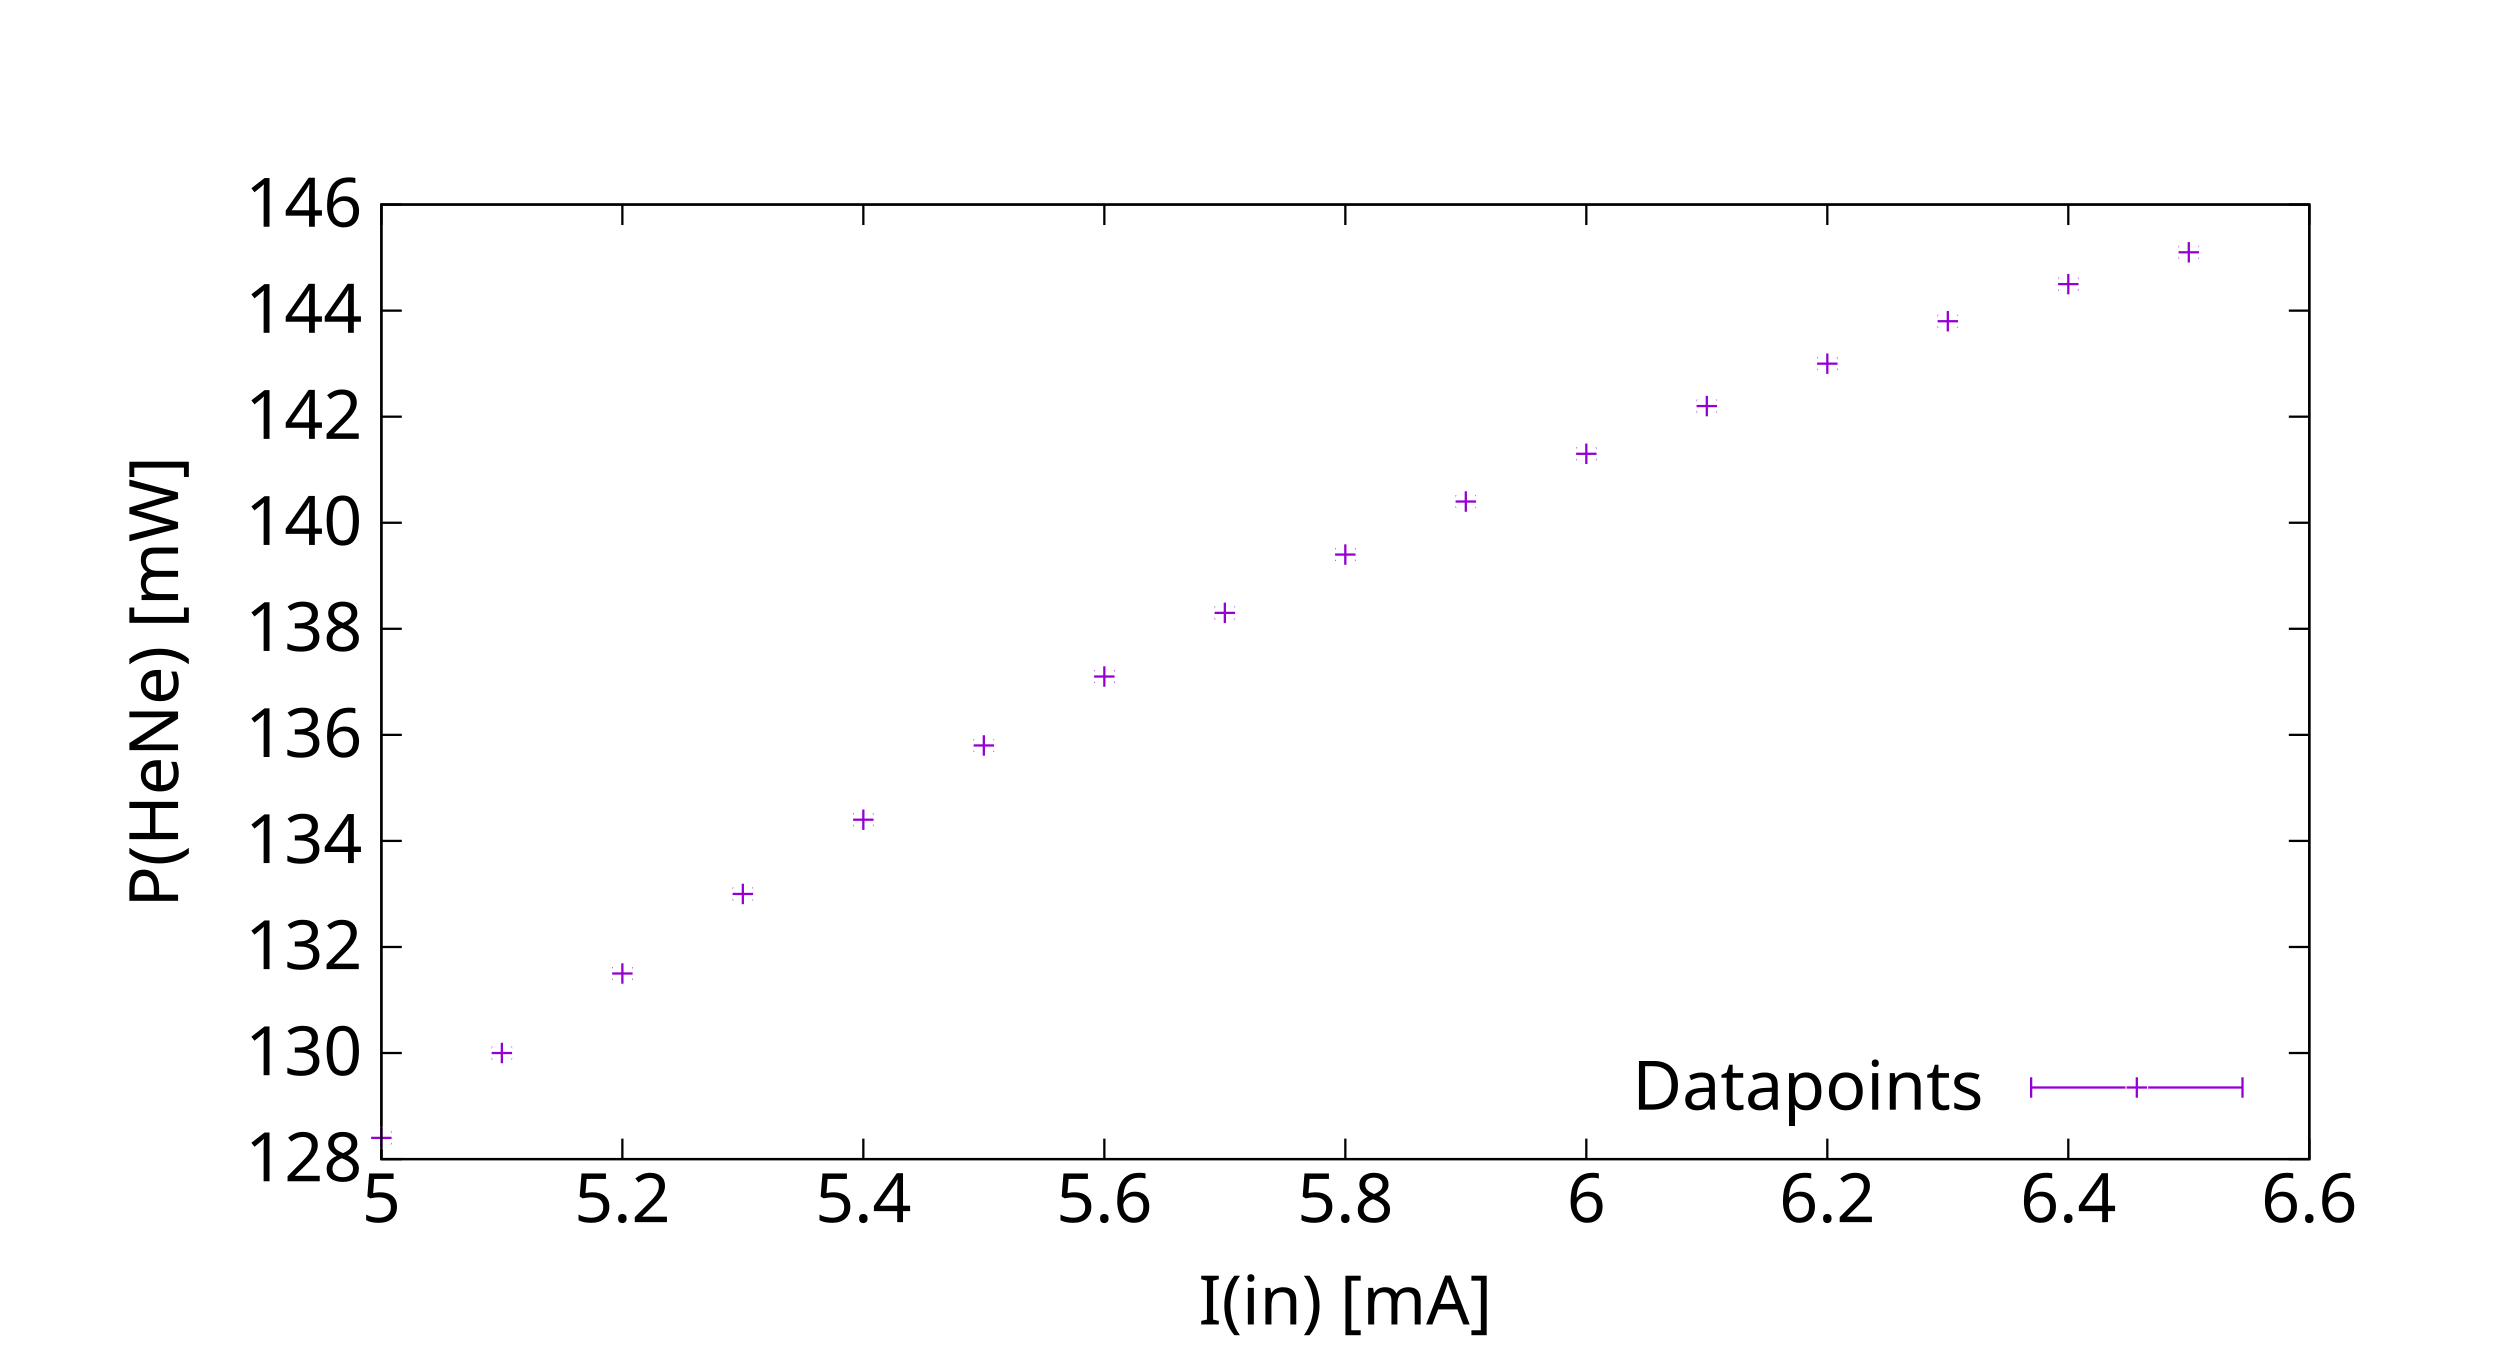
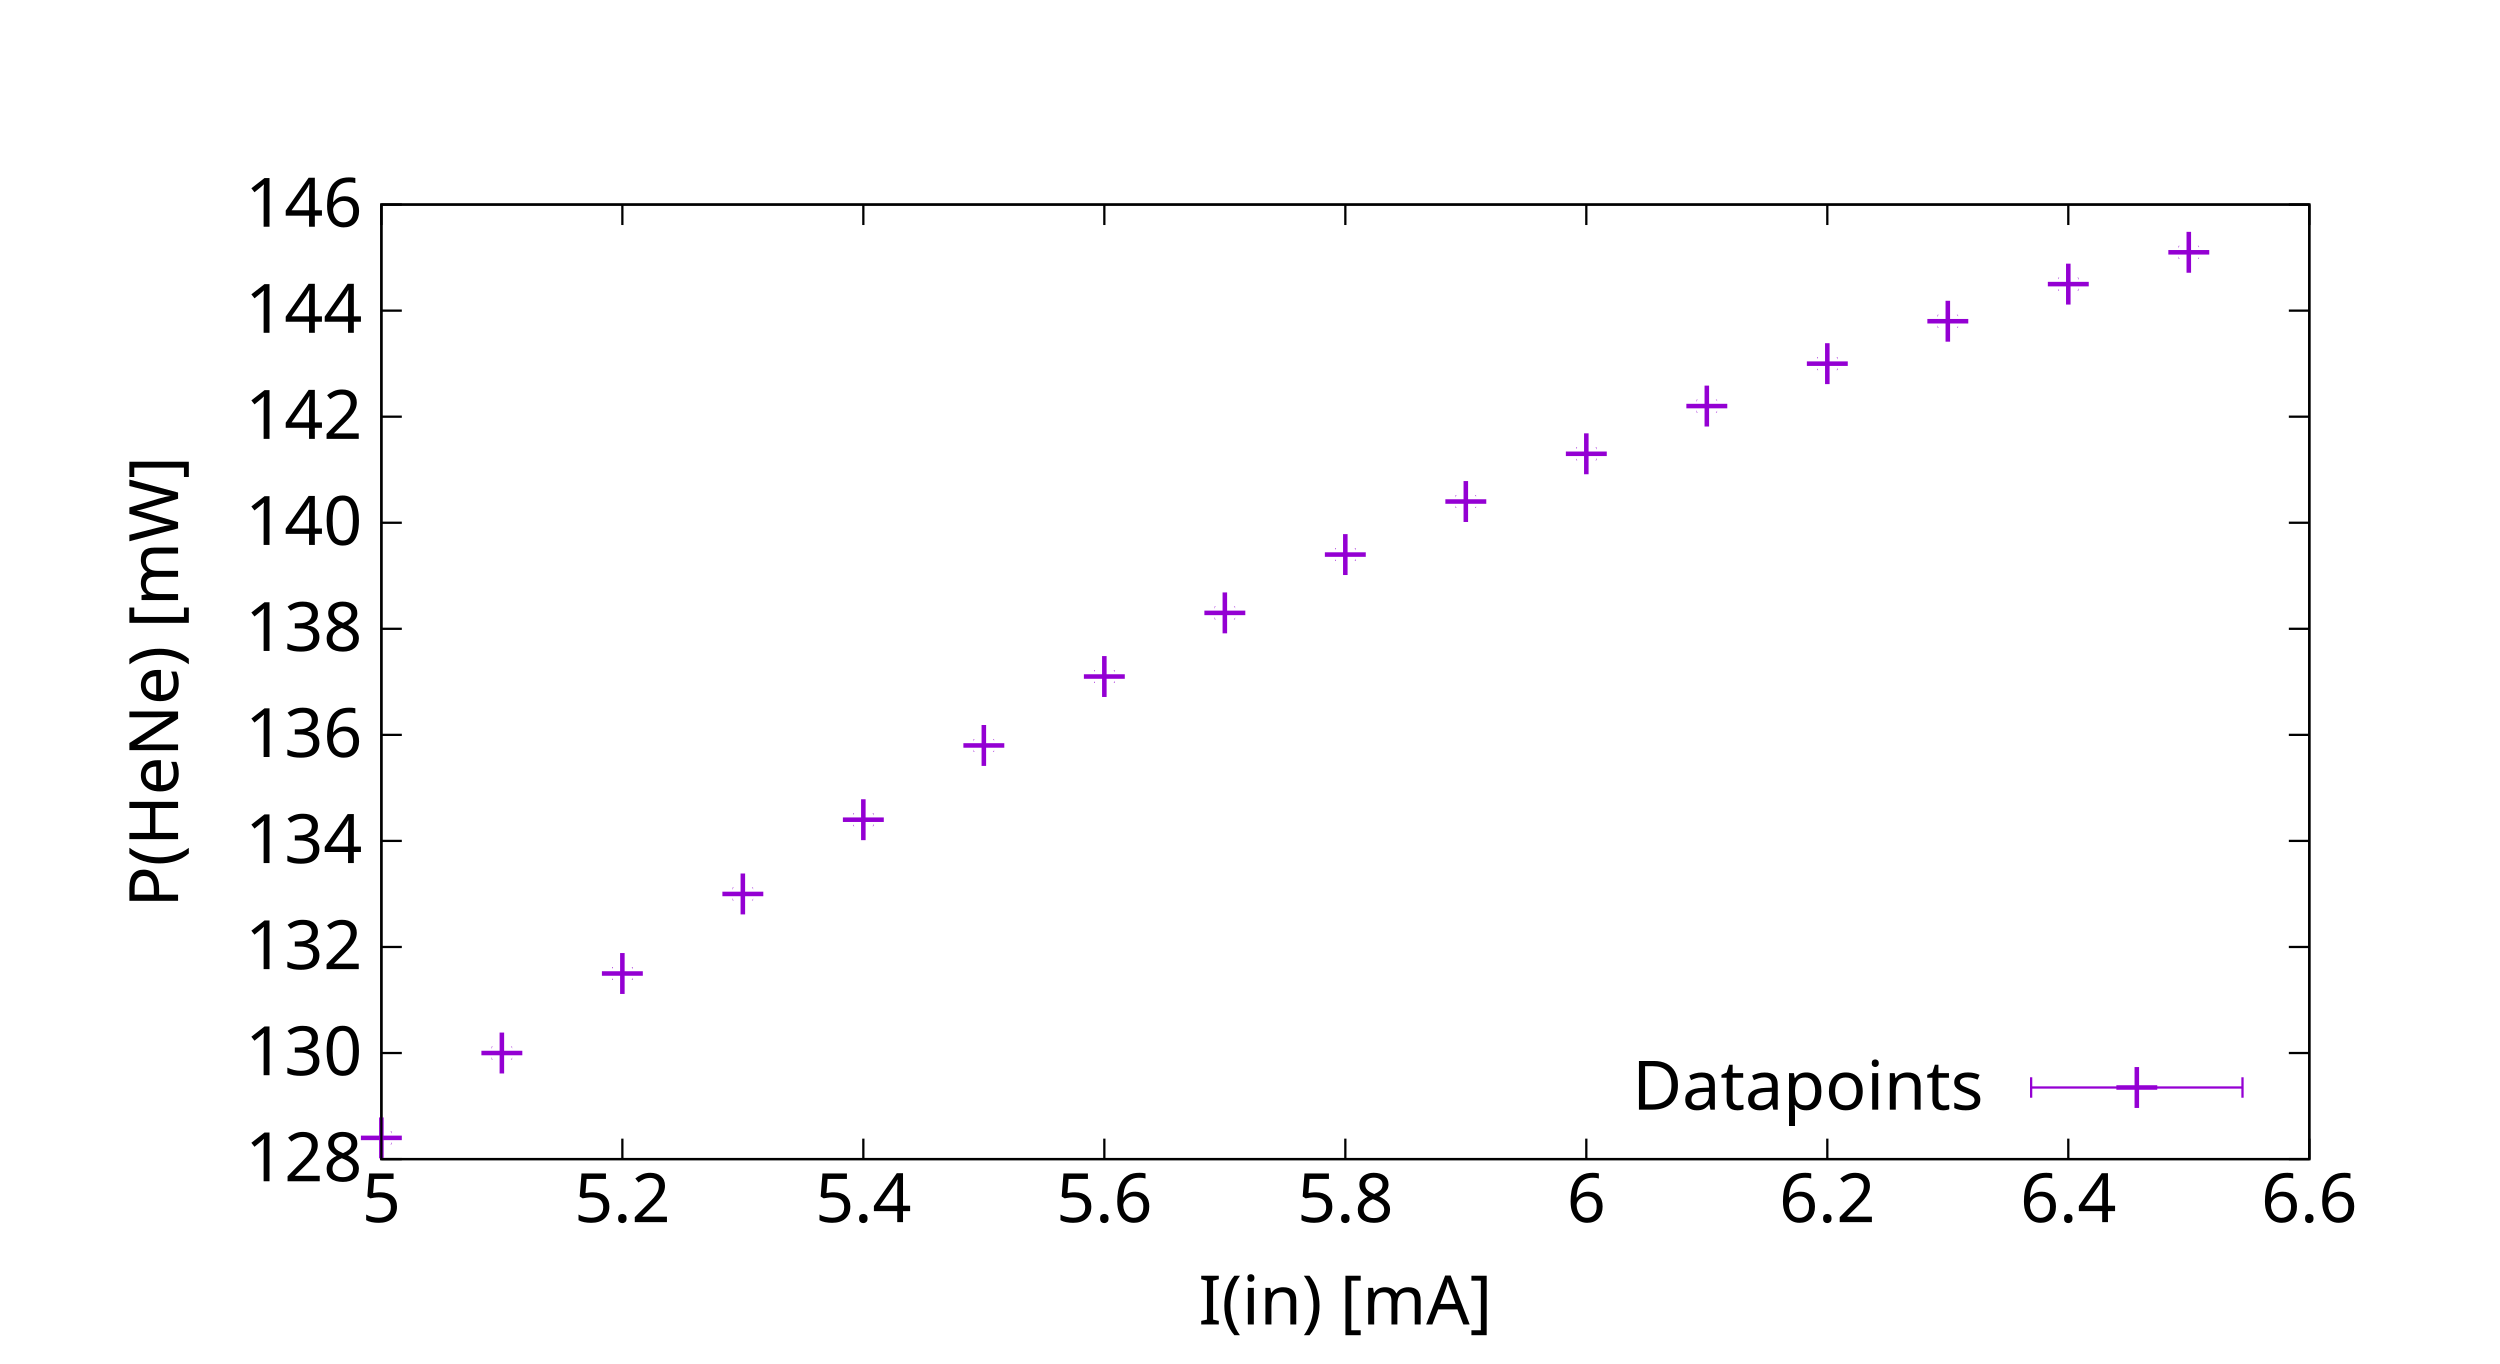
<svg xmlns="http://www.w3.org/2000/svg" xmlns:xlink="http://www.w3.org/1999/xlink" width="1100" height="600" viewBox="0 0 1100 600">
  <g id="gnuplot_canvas">
    <rect x="0" y="0" width="1100" height="600" fill="none" />
    <defs>
      <circle id="gpDot" r="0.5" stroke-width="0.5" stroke="currentColor" />
      <path id="gpPt0" stroke-width="0.222" stroke="currentColor" d="M-1,0 h2 M0,-1 v2" />
      <path id="gpPt1" stroke-width="0.222" stroke="currentColor" d="M-1,-1 L1,1 M1,-1 L-1,1" />
      <path id="gpPt2" stroke-width="0.222" stroke="currentColor" d="M-1,0 L1,0 M0,-1 L0,1 M-1,-1 L1,1 M-1,1 L1,-1" />
      <rect id="gpPt3" stroke-width="0.222" stroke="currentColor" x="-1" y="-1" width="2" height="2" />
      <rect id="gpPt4" stroke-width="0.222" stroke="currentColor" fill="currentColor" x="-1" y="-1" width="2" height="2" />
      <circle id="gpPt5" stroke-width="0.222" stroke="currentColor" cx="0" cy="0" r="1" />
      <use xlink:href="#gpPt5" id="gpPt6" fill="currentColor" stroke="none" />
      <path id="gpPt7" stroke-width="0.222" stroke="currentColor" d="M0,-1.33 L-1.33,0.67 L1.33,0.67 z" />
      <use xlink:href="#gpPt7" id="gpPt8" fill="currentColor" stroke="none" />
      <use xlink:href="#gpPt7" id="gpPt9" stroke="currentColor" transform="rotate(180)" />
      <use xlink:href="#gpPt9" id="gpPt10" fill="currentColor" stroke="none" />
      <use xlink:href="#gpPt3" id="gpPt11" stroke="currentColor" transform="rotate(45)" />
      <use xlink:href="#gpPt11" id="gpPt12" fill="currentColor" stroke="none" />
      <path id="gpPt13" stroke-width="0.222" stroke="currentColor" d="M0,1.330 L1.265,0.411 L0.782,-1.067 L-0.782,-1.076 L-1.265,0.411 z" />
      <use xlink:href="#gpPt13" id="gpPt14" fill="currentColor" stroke="none" />
      <filter id="textbox" filterUnits="objectBoundingBox" x="0" y="0" height="1" width="1">
        <feFlood flood-color="white" flood-opacity="1" result="bgnd" />
        <feComposite in="SourceGraphic" in2="bgnd" operator="atop" />
      </filter>
      <filter id="greybox" filterUnits="objectBoundingBox" x="0" y="0" height="1" width="1">
        <feFlood flood-color="lightgrey" flood-opacity="1" result="grey" />
        <feComposite in="SourceGraphic" in2="grey" operator="atop" />
      </filter>
    </defs>
    <g fill="none" color="white" stroke="currentColor" stroke-width="1.00" stroke-linecap="butt" stroke-linejoin="miter">
</g>
    <g fill="none" color="black" stroke="currentColor" stroke-width="1.00" stroke-linecap="butt" stroke-linejoin="miter">
      <path stroke="black" d="M167.80,510.00 L176.80,510.00 M1016.09,510.00 L1007.09,510.00  " />
      <g transform="translate(159.41,519.75)" stroke="none" fill="black" font-family="Computer Modern" font-size="30.00" text-anchor="end">
        <text>
          <tspan font-family="Computer Modern"> 128</tspan>
        </text>
      </g>
    </g>
    <g fill="none" color="black" stroke="currentColor" stroke-width="1.00" stroke-linecap="butt" stroke-linejoin="miter">
      <path stroke="black" d="M167.80,463.33 L176.80,463.33 M1016.09,463.33 L1007.09,463.33  " />
      <g transform="translate(159.41,473.08)" stroke="none" fill="black" font-family="Computer Modern" font-size="30.00" text-anchor="end">
        <text>
          <tspan font-family="Computer Modern"> 130</tspan>
        </text>
      </g>
    </g>
    <g fill="none" color="black" stroke="currentColor" stroke-width="1.00" stroke-linecap="butt" stroke-linejoin="miter">
      <path stroke="black" d="M167.80,416.67 L176.80,416.67 M1016.09,416.67 L1007.09,416.67  " />
      <g transform="translate(159.41,426.42)" stroke="none" fill="black" font-family="Computer Modern" font-size="30.00" text-anchor="end">
        <text>
          <tspan font-family="Computer Modern"> 132</tspan>
        </text>
      </g>
    </g>
    <g fill="none" color="black" stroke="currentColor" stroke-width="1.00" stroke-linecap="butt" stroke-linejoin="miter">
      <path stroke="black" d="M167.80,370.00 L176.80,370.00 M1016.09,370.00 L1007.09,370.00  " />
      <g transform="translate(159.41,379.75)" stroke="none" fill="black" font-family="Computer Modern" font-size="30.00" text-anchor="end">
        <text>
          <tspan font-family="Computer Modern"> 134</tspan>
        </text>
      </g>
    </g>
    <g fill="none" color="black" stroke="currentColor" stroke-width="1.00" stroke-linecap="butt" stroke-linejoin="miter">
      <path stroke="black" d="M167.80,323.34 L176.80,323.34 M1016.09,323.34 L1007.09,323.34  " />
      <g transform="translate(159.41,333.09)" stroke="none" fill="black" font-family="Computer Modern" font-size="30.00" text-anchor="end">
        <text>
          <tspan font-family="Computer Modern"> 136</tspan>
        </text>
      </g>
    </g>
    <g fill="none" color="black" stroke="currentColor" stroke-width="1.00" stroke-linecap="butt" stroke-linejoin="miter">
      <path stroke="black" d="M167.80,276.67 L176.80,276.67 M1016.09,276.67 L1007.09,276.67  " />
      <g transform="translate(159.41,286.42)" stroke="none" fill="black" font-family="Computer Modern" font-size="30.00" text-anchor="end">
        <text>
          <tspan font-family="Computer Modern"> 138</tspan>
        </text>
      </g>
    </g>
    <g fill="none" color="black" stroke="currentColor" stroke-width="1.00" stroke-linecap="butt" stroke-linejoin="miter">
      <path stroke="black" d="M167.80,230.01 L176.80,230.01 M1016.09,230.01 L1007.09,230.01  " />
      <g transform="translate(159.41,239.76)" stroke="none" fill="black" font-family="Computer Modern" font-size="30.00" text-anchor="end">
        <text>
          <tspan font-family="Computer Modern"> 140</tspan>
        </text>
      </g>
    </g>
    <g fill="none" color="black" stroke="currentColor" stroke-width="1.00" stroke-linecap="butt" stroke-linejoin="miter">
      <path stroke="black" d="M167.80,183.34 L176.80,183.34 M1016.09,183.34 L1007.09,183.34  " />
      <g transform="translate(159.41,193.09)" stroke="none" fill="black" font-family="Computer Modern" font-size="30.00" text-anchor="end">
        <text>
          <tspan font-family="Computer Modern"> 142</tspan>
        </text>
      </g>
    </g>
    <g fill="none" color="black" stroke="currentColor" stroke-width="1.00" stroke-linecap="butt" stroke-linejoin="miter">
      <path stroke="black" d="M167.80,136.68 L176.80,136.68 M1016.09,136.68 L1007.09,136.68  " />
      <g transform="translate(159.41,146.43)" stroke="none" fill="black" font-family="Computer Modern" font-size="30.00" text-anchor="end">
        <text>
          <tspan font-family="Computer Modern"> 144</tspan>
        </text>
      </g>
    </g>
    <g fill="none" color="black" stroke="currentColor" stroke-width="1.00" stroke-linecap="butt" stroke-linejoin="miter">
      <path stroke="black" d="M167.80,90.01 L176.80,90.01 M1016.09,90.01 L1007.09,90.01  " />
      <g transform="translate(159.41,99.76)" stroke="none" fill="black" font-family="Computer Modern" font-size="30.00" text-anchor="end">
        <text>
          <tspan font-family="Computer Modern"> 146</tspan>
        </text>
      </g>
    </g>
    <g fill="none" color="black" stroke="currentColor" stroke-width="1.00" stroke-linecap="butt" stroke-linejoin="miter">
      <path stroke="black" d="M167.80,510.00 L167.80,501.00 M167.80,90.01 L167.80,99.01  " />
      <g transform="translate(167.80,537.75)" stroke="none" fill="black" font-family="Computer Modern" font-size="30.00" text-anchor="middle">
        <text>
          <tspan font-family="Computer Modern"> 5</tspan>
        </text>
      </g>
    </g>
    <g fill="none" color="black" stroke="currentColor" stroke-width="1.00" stroke-linecap="butt" stroke-linejoin="miter">
      <path stroke="black" d="M273.84,510.00 L273.84,501.00 M273.84,90.01 L273.84,99.01  " />
      <g transform="translate(273.84,537.75)" stroke="none" fill="black" font-family="Computer Modern" font-size="30.00" text-anchor="middle">
        <text>
          <tspan font-family="Computer Modern"> 5.2</tspan>
        </text>
      </g>
    </g>
    <g fill="none" color="black" stroke="currentColor" stroke-width="1.00" stroke-linecap="butt" stroke-linejoin="miter">
      <path stroke="black" d="M379.87,510.00 L379.87,501.00 M379.87,90.01 L379.87,99.01  " />
      <g transform="translate(379.87,537.75)" stroke="none" fill="black" font-family="Computer Modern" font-size="30.00" text-anchor="middle">
        <text>
          <tspan font-family="Computer Modern"> 5.4</tspan>
        </text>
      </g>
    </g>
    <g fill="none" color="black" stroke="currentColor" stroke-width="1.00" stroke-linecap="butt" stroke-linejoin="miter">
      <path stroke="black" d="M485.91,510.00 L485.91,501.00 M485.91,90.01 L485.91,99.01  " />
      <g transform="translate(485.91,537.75)" stroke="none" fill="black" font-family="Computer Modern" font-size="30.00" text-anchor="middle">
        <text>
          <tspan font-family="Computer Modern"> 5.6</tspan>
        </text>
      </g>
    </g>
    <g fill="none" color="black" stroke="currentColor" stroke-width="1.00" stroke-linecap="butt" stroke-linejoin="miter">
      <path stroke="black" d="M591.95,510.00 L591.95,501.00 M591.95,90.01 L591.95,99.01  " />
      <g transform="translate(591.95,537.75)" stroke="none" fill="black" font-family="Computer Modern" font-size="30.00" text-anchor="middle">
        <text>
          <tspan font-family="Computer Modern"> 5.8</tspan>
        </text>
      </g>
    </g>
    <g fill="none" color="black" stroke="currentColor" stroke-width="1.00" stroke-linecap="butt" stroke-linejoin="miter">
      <path stroke="black" d="M697.98,510.00 L697.98,501.00 M697.98,90.01 L697.98,99.01  " />
      <g transform="translate(697.98,537.75)" stroke="none" fill="black" font-family="Computer Modern" font-size="30.00" text-anchor="middle">
        <text>
          <tspan font-family="Computer Modern"> 6</tspan>
        </text>
      </g>
    </g>
    <g fill="none" color="black" stroke="currentColor" stroke-width="1.00" stroke-linecap="butt" stroke-linejoin="miter">
      <path stroke="black" d="M804.02,510.00 L804.02,501.00 M804.02,90.01 L804.02,99.01  " />
      <g transform="translate(804.02,537.75)" stroke="none" fill="black" font-family="Computer Modern" font-size="30.00" text-anchor="middle">
        <text>
          <tspan font-family="Computer Modern"> 6.2</tspan>
        </text>
      </g>
    </g>
    <g fill="none" color="black" stroke="currentColor" stroke-width="1.00" stroke-linecap="butt" stroke-linejoin="miter">
      <path stroke="black" d="M910.05,510.00 L910.05,501.00 M910.05,90.01 L910.05,99.01  " />
      <g transform="translate(910.05,537.75)" stroke="none" fill="black" font-family="Computer Modern" font-size="30.00" text-anchor="middle">
        <text>
          <tspan font-family="Computer Modern"> 6.4</tspan>
        </text>
      </g>
    </g>
    <g fill="none" color="black" stroke="currentColor" stroke-width="1.00" stroke-linecap="butt" stroke-linejoin="miter">
      <path stroke="black" d="M1016.09,510.00 L1016.09,501.00 M1016.09,90.01 L1016.09,99.01  " />
      <g transform="translate(1016.09,537.75)" stroke="none" fill="black" font-family="Computer Modern" font-size="30.00" text-anchor="middle">
        <text>
          <tspan font-family="Computer Modern"> 6.6</tspan>
        </text>
      </g>
    </g>
    <g fill="none" color="black" stroke="currentColor" stroke-width="1.00" stroke-linecap="butt" stroke-linejoin="miter">
</g>
    <g fill="none" color="black" stroke="currentColor" stroke-width="1.00" stroke-linecap="butt" stroke-linejoin="miter">
      <path stroke="black" d="M167.80,90.01 L167.80,510.00 L1016.09,510.00 L1016.09,90.01 L167.80,90.01 Z  " />
    </g>
    <g fill="none" color="black" stroke="currentColor" stroke-width="1.00" stroke-linecap="butt" stroke-linejoin="miter">
</g>
    <g id="gnuplot_plot_1">
      <g fill="none" color="black" stroke="currentColor" stroke-width="1.00" stroke-linecap="butt" stroke-linejoin="miter">
        <g transform="translate(872.70,488.25)" stroke="none" fill="black" font-family="Computer Modern" font-size="30.00" text-anchor="end">
          <text>
            <tspan font-family="Computer Modern">Datapoints</tspan>
          </text>
        </g>
      </g>
      <g fill="none" color="black" stroke="currentColor" stroke-width="1.00" stroke-linecap="butt" stroke-linejoin="miter">
        <path stroke="rgb(148,   0, 211)" d="M893.70,478.50 L986.70,478.50 M893.70,474.00 L893.70,483.00 M986.70,474.00 L986.70,483.00 M963.07,113.34 L963.07,108.68   M958.57,113.34 L967.57,113.34 M958.57,108.68 L967.57,108.68 M910.05,127.34 L910.05,122.68 M905.55,127.34 L914.55,127.34   M905.55,122.68 L914.55,122.68 M857.04,143.68 L857.04,139.01 M852.54,143.68 L861.54,143.68 M852.54,139.01 L861.54,139.01   M804.02,162.34 L804.02,157.68 M799.52,162.34 L808.52,162.34 M799.52,157.68 L808.52,157.68 M751.00,181.01 L751.00,176.34   M746.50,181.01 L755.50,181.01 M746.50,176.34 L755.50,176.34 M697.98,202.01 L697.98,197.34 M693.48,202.01 L702.48,202.01   M693.48,197.34 L702.48,197.34 M644.96,223.01 L644.96,218.34 M640.46,223.01 L649.46,223.01 M640.46,218.34 L649.46,218.34   M591.94,246.34 L591.94,241.67 M587.44,246.34 L596.44,246.34 M587.44,241.67 L596.44,241.67 M538.93,272.01 L538.93,267.34   M534.43,272.01 L543.43,272.01 M534.43,267.34 L543.43,267.34 M485.91,300.00 L485.91,295.34 M481.41,300.00 L490.41,300.00   M481.41,295.34 L490.41,295.34 M432.89,330.34 L432.89,325.67 M428.39,330.34 L437.39,330.34 M428.39,325.67 L437.39,325.67   M379.87,363.00 L379.87,358.34 M375.37,363.00 L384.37,363.00 M375.37,358.34 L384.37,358.34 M326.85,395.67 L326.85,391.00   M322.35,395.67 L331.35,395.67 M322.35,391.00 L331.35,391.00 M273.84,430.67 L273.84,426.00 M269.34,430.67 L278.34,430.67   M269.34,426.00 L278.34,426.00 M220.82,465.67 L220.82,461.00 M216.32,465.67 L225.32,465.67 M216.32,461.00 L225.32,461.00   M167.80,503.00 L167.80,498.33 M167.80,503.00 L172.30,503.00 M167.80,498.33 L172.30,498.33  " />
      </g>
      <g fill="none" color="black" stroke="currentColor" stroke-width="1.00" stroke-linecap="butt" stroke-linejoin="miter">
        <use xlink:href="#gpPt6" transform="translate(963.07,111.01) scale(4.50)" color="white" />
      </g>
      <g fill="none" color="black" stroke="currentColor" stroke-width="1.00" stroke-linecap="butt" stroke-linejoin="miter">
-         <use xlink:href="#gpPt0" transform="translate(963.07,111.01) scale(4.50)" color="rgb(148,   0, 211)" />
+         <use xlink:href="#gpPt0" transform="translate(963.07,111.01) scale(9.00)" color="rgb(148,   0, 211)" />
        <use xlink:href="#gpPt6" transform="translate(910.05,125.01) scale(4.50)" color="white" />
      </g>
      <g fill="none" color="black" stroke="currentColor" stroke-width="1.00" stroke-linecap="butt" stroke-linejoin="miter">
-         <use xlink:href="#gpPt0" transform="translate(910.05,125.01) scale(4.50)" color="rgb(148,   0, 211)" />
+         <use xlink:href="#gpPt0" transform="translate(910.05,125.01) scale(9.00)" color="rgb(148,   0, 211)" />
        <use xlink:href="#gpPt6" transform="translate(857.04,141.34) scale(4.50)" color="white" />
      </g>
      <g fill="none" color="black" stroke="currentColor" stroke-width="1.00" stroke-linecap="butt" stroke-linejoin="miter">
-         <use xlink:href="#gpPt0" transform="translate(857.04,141.34) scale(4.50)" color="rgb(148,   0, 211)" />
+         <use xlink:href="#gpPt0" transform="translate(857.04,141.34) scale(9.00)" color="rgb(148,   0, 211)" />
        <use xlink:href="#gpPt6" transform="translate(804.02,160.01) scale(4.50)" color="white" />
      </g>
      <g fill="none" color="black" stroke="currentColor" stroke-width="1.00" stroke-linecap="butt" stroke-linejoin="miter">
-         <use xlink:href="#gpPt0" transform="translate(804.02,160.01) scale(4.50)" color="rgb(148,   0, 211)" />
+         <use xlink:href="#gpPt0" transform="translate(804.02,160.01) scale(9.00)" color="rgb(148,   0, 211)" />
        <use xlink:href="#gpPt6" transform="translate(751.00,178.67) scale(4.50)" color="white" />
      </g>
      <g fill="none" color="black" stroke="currentColor" stroke-width="1.00" stroke-linecap="butt" stroke-linejoin="miter">
-         <use xlink:href="#gpPt0" transform="translate(751.00,178.67) scale(4.50)" color="rgb(148,   0, 211)" />
+         <use xlink:href="#gpPt0" transform="translate(751.00,178.67) scale(9.00)" color="rgb(148,   0, 211)" />
        <use xlink:href="#gpPt6" transform="translate(697.98,199.67) scale(4.50)" color="white" />
      </g>
      <g fill="none" color="black" stroke="currentColor" stroke-width="1.00" stroke-linecap="butt" stroke-linejoin="miter">
-         <use xlink:href="#gpPt0" transform="translate(697.98,199.67) scale(4.50)" color="rgb(148,   0, 211)" />
+         <use xlink:href="#gpPt0" transform="translate(697.98,199.67) scale(9.00)" color="rgb(148,   0, 211)" />
        <use xlink:href="#gpPt6" transform="translate(644.96,220.67) scale(4.50)" color="white" />
      </g>
      <g fill="none" color="black" stroke="currentColor" stroke-width="1.00" stroke-linecap="butt" stroke-linejoin="miter">
-         <use xlink:href="#gpPt0" transform="translate(644.96,220.67) scale(4.50)" color="rgb(148,   0, 211)" />
+         <use xlink:href="#gpPt0" transform="translate(644.96,220.67) scale(9.00)" color="rgb(148,   0, 211)" />
        <use xlink:href="#gpPt6" transform="translate(591.94,244.01) scale(4.50)" color="white" />
      </g>
      <g fill="none" color="black" stroke="currentColor" stroke-width="1.00" stroke-linecap="butt" stroke-linejoin="miter">
-         <use xlink:href="#gpPt0" transform="translate(591.94,244.01) scale(4.50)" color="rgb(148,   0, 211)" />
+         <use xlink:href="#gpPt0" transform="translate(591.94,244.01) scale(9.00)" color="rgb(148,   0, 211)" />
        <use xlink:href="#gpPt6" transform="translate(538.93,269.67) scale(4.50)" color="white" />
      </g>
      <g fill="none" color="black" stroke="currentColor" stroke-width="1.00" stroke-linecap="butt" stroke-linejoin="miter">
-         <use xlink:href="#gpPt0" transform="translate(538.93,269.67) scale(4.50)" color="rgb(148,   0, 211)" />
+         <use xlink:href="#gpPt0" transform="translate(538.93,269.67) scale(9.00)" color="rgb(148,   0, 211)" />
        <use xlink:href="#gpPt6" transform="translate(485.91,297.67) scale(4.50)" color="white" />
      </g>
      <g fill="none" color="black" stroke="currentColor" stroke-width="1.00" stroke-linecap="butt" stroke-linejoin="miter">
-         <use xlink:href="#gpPt0" transform="translate(485.91,297.67) scale(4.50)" color="rgb(148,   0, 211)" />
+         <use xlink:href="#gpPt0" transform="translate(485.91,297.67) scale(9.00)" color="rgb(148,   0, 211)" />
        <use xlink:href="#gpPt6" transform="translate(432.89,328.00) scale(4.50)" color="white" />
      </g>
      <g fill="none" color="black" stroke="currentColor" stroke-width="1.00" stroke-linecap="butt" stroke-linejoin="miter">
-         <use xlink:href="#gpPt0" transform="translate(432.89,328.00) scale(4.50)" color="rgb(148,   0, 211)" />
+         <use xlink:href="#gpPt0" transform="translate(432.89,328.00) scale(9.00)" color="rgb(148,   0, 211)" />
        <use xlink:href="#gpPt6" transform="translate(379.87,360.67) scale(4.50)" color="white" />
      </g>
      <g fill="none" color="black" stroke="currentColor" stroke-width="1.00" stroke-linecap="butt" stroke-linejoin="miter">
-         <use xlink:href="#gpPt0" transform="translate(379.87,360.67) scale(4.50)" color="rgb(148,   0, 211)" />
+         <use xlink:href="#gpPt0" transform="translate(379.87,360.67) scale(9.00)" color="rgb(148,   0, 211)" />
        <use xlink:href="#gpPt6" transform="translate(326.85,393.34) scale(4.50)" color="white" />
      </g>
      <g fill="none" color="black" stroke="currentColor" stroke-width="1.00" stroke-linecap="butt" stroke-linejoin="miter">
-         <use xlink:href="#gpPt0" transform="translate(326.85,393.34) scale(4.50)" color="rgb(148,   0, 211)" />
+         <use xlink:href="#gpPt0" transform="translate(326.85,393.34) scale(9.00)" color="rgb(148,   0, 211)" />
        <use xlink:href="#gpPt6" transform="translate(273.84,428.34) scale(4.50)" color="white" />
      </g>
      <g fill="none" color="black" stroke="currentColor" stroke-width="1.00" stroke-linecap="butt" stroke-linejoin="miter">
-         <use xlink:href="#gpPt0" transform="translate(273.84,428.34) scale(4.50)" color="rgb(148,   0, 211)" />
+         <use xlink:href="#gpPt0" transform="translate(273.84,428.34) scale(9.00)" color="rgb(148,   0, 211)" />
        <use xlink:href="#gpPt6" transform="translate(220.82,463.33) scale(4.50)" color="white" />
      </g>
      <g fill="none" color="black" stroke="currentColor" stroke-width="1.00" stroke-linecap="butt" stroke-linejoin="miter">
-         <use xlink:href="#gpPt0" transform="translate(220.82,463.33) scale(4.50)" color="rgb(148,   0, 211)" />
+         <use xlink:href="#gpPt0" transform="translate(220.82,463.33) scale(9.00)" color="rgb(148,   0, 211)" />
        <use xlink:href="#gpPt6" transform="translate(167.80,500.67) scale(4.50)" color="white" />
      </g>
      <g fill="none" color="black" stroke="currentColor" stroke-width="1.00" stroke-linecap="butt" stroke-linejoin="miter">
-         <use xlink:href="#gpPt0" transform="translate(167.80,500.67) scale(4.50)" color="rgb(148,   0, 211)" />
+         <use xlink:href="#gpPt0" transform="translate(167.80,500.67) scale(9.00)" color="rgb(148,   0, 211)" />
        <use xlink:href="#gpPt6" transform="translate(940.20,478.50) scale(4.50)" color="white" />
      </g>
      <g fill="none" color="black" stroke="currentColor" stroke-width="1.00" stroke-linecap="butt" stroke-linejoin="miter">
-         <use xlink:href="#gpPt0" transform="translate(940.20,478.50) scale(4.50)" color="rgb(148,   0, 211)" />
+         <use xlink:href="#gpPt0" transform="translate(940.20,478.50) scale(9.00)" color="rgb(148,   0, 211)" />
      </g>
    </g>
    <g fill="none" color="white" stroke="rgb(148,   0, 211)" stroke-width="2.00" stroke-linecap="butt" stroke-linejoin="miter">
</g>
    <g fill="none" color="black" stroke="currentColor" stroke-width="2.00" stroke-linecap="butt" stroke-linejoin="miter">
</g>
    <g fill="none" color="black" stroke="black" stroke-width="1.00" stroke-linecap="butt" stroke-linejoin="miter">
</g>
    <g fill="none" color="black" stroke="currentColor" stroke-width="1.00" stroke-linecap="butt" stroke-linejoin="miter">
      <path stroke="black" d="M167.80,90.01 L167.80,510.00 L1016.09,510.00 L1016.09,90.01 L167.80,90.01 Z  " />
      <g transform="translate(78.35,300.01) rotate(270.00)" stroke="none" fill="black" font-family="Computer Modern" font-size="30.00" text-anchor="middle">
        <text>
          <tspan font-family="Computer Modern">P(HeNe) [mW]</tspan>
        </text>
      </g>
    </g>
    <g fill="none" color="black" stroke="currentColor" stroke-width="1.00" stroke-linecap="butt" stroke-linejoin="miter">
      <g transform="translate(591.94,582.75)" stroke="none" fill="black" font-family="Computer Modern" font-size="30.00" text-anchor="middle">
        <text>
          <tspan font-family="Computer Modern">I(in) [mA]</tspan>
        </text>
      </g>
    </g>
    <g fill="none" color="black" stroke="currentColor" stroke-width="1.00" stroke-linecap="butt" stroke-linejoin="miter">
</g>
    <g fill="none" color="black" stroke="currentColor" stroke-width="1.00" stroke-linecap="butt" stroke-linejoin="miter">
</g>
  </g>
</svg>
